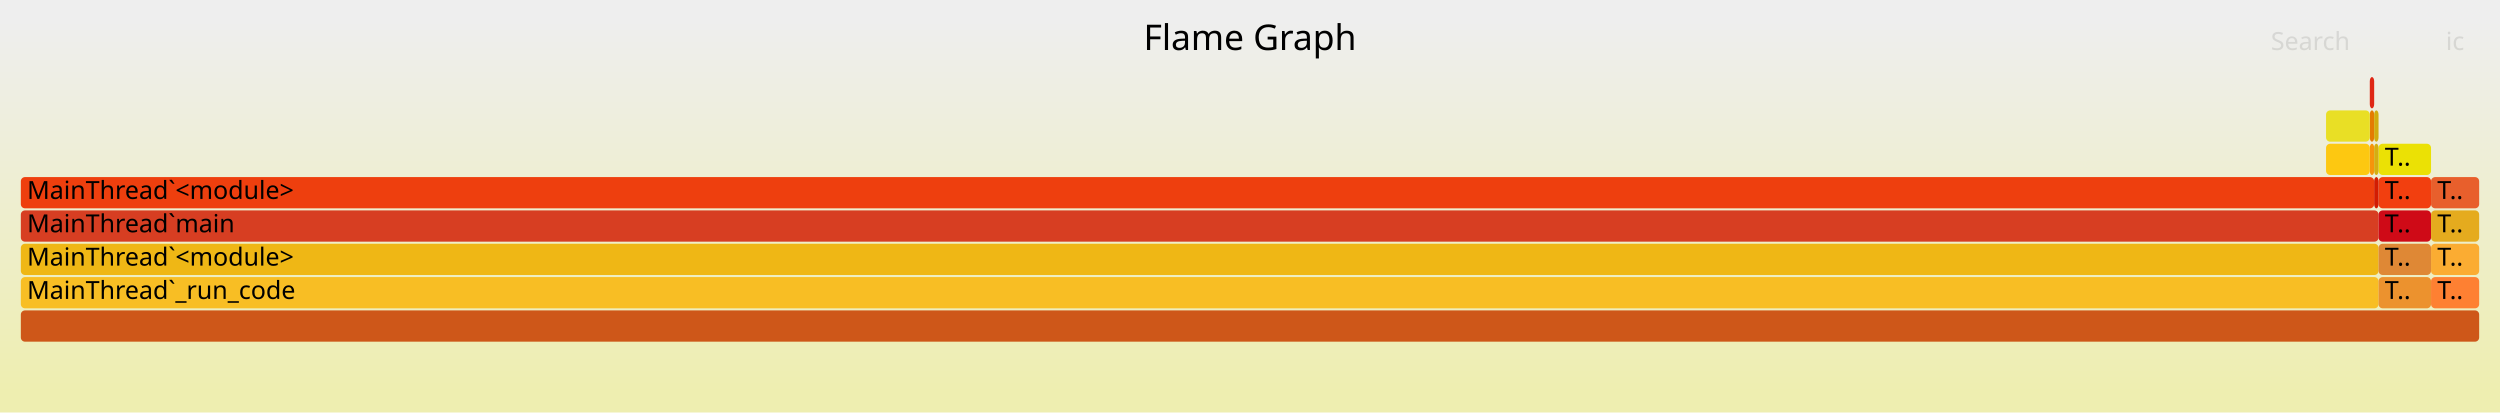
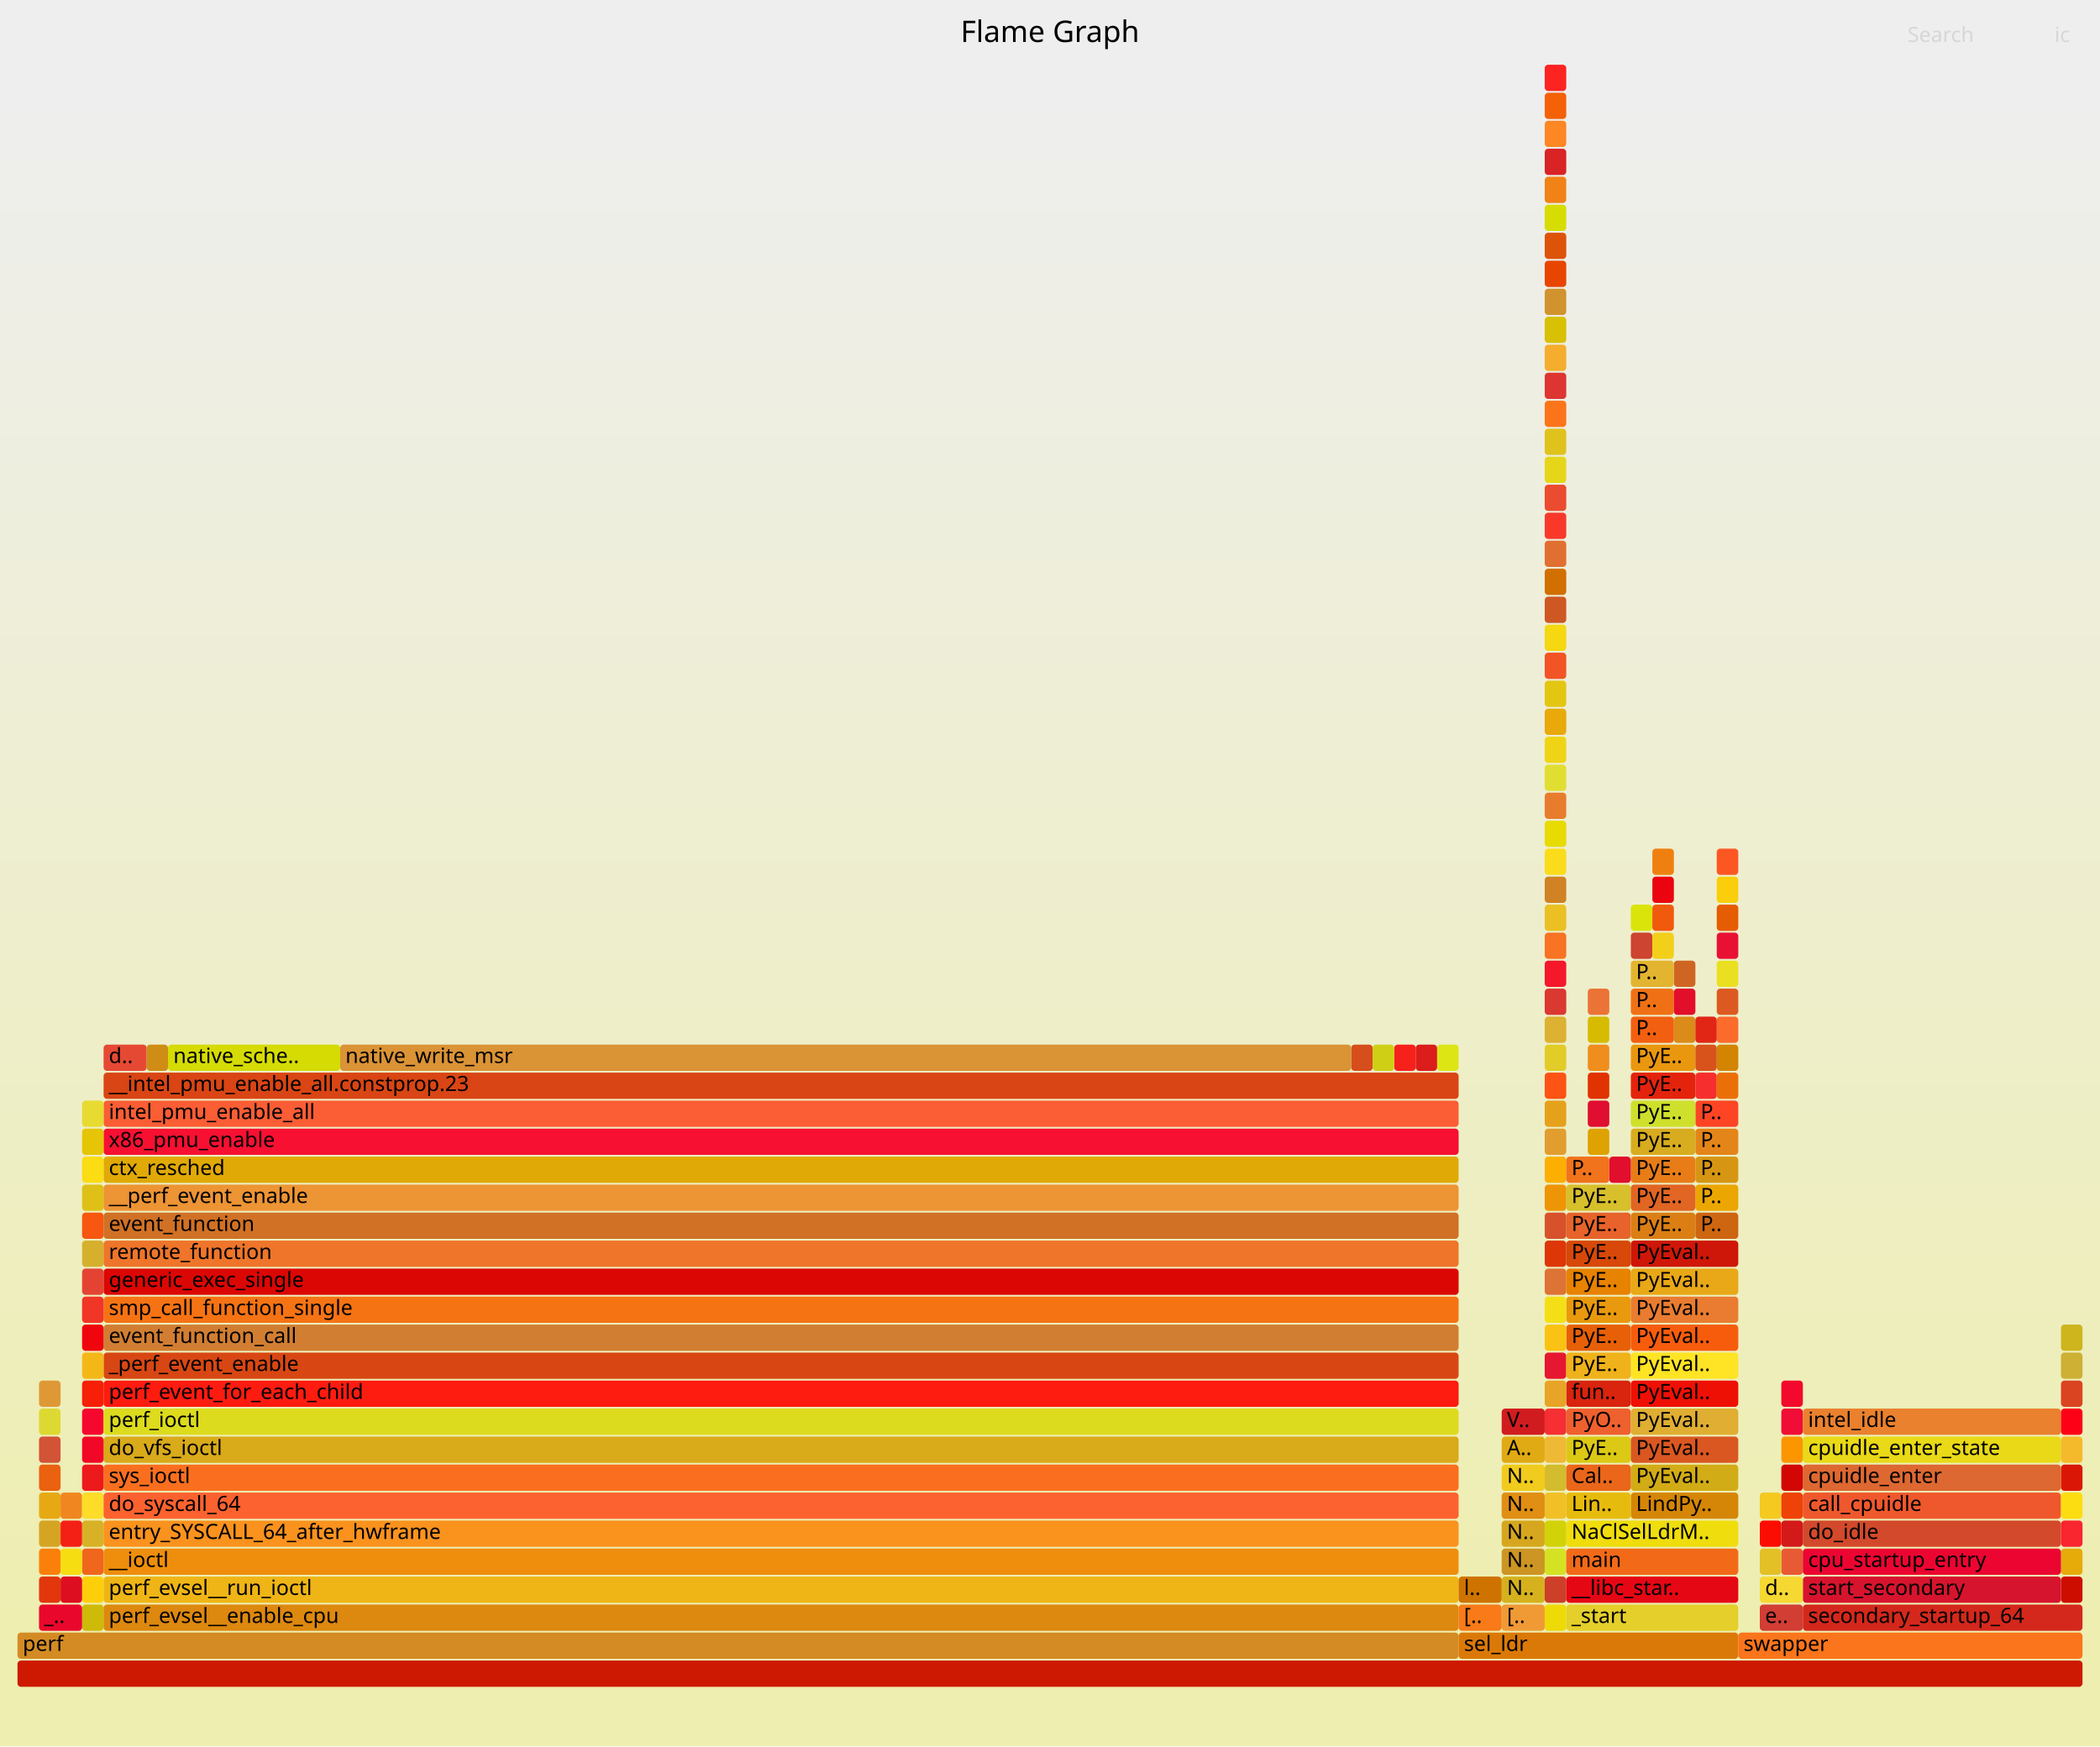
- <svg xmlns="http://www.w3.org/2000/svg" version="1.1" width="1200" height="198" viewBox="0 0 1200 198">
+ <svg xmlns="http://www.w3.org/2000/svg" version="1.1" width="1200" height="998" viewBox="0 0 1200 998">
  <defs>
    <linearGradient id="background" y1="0" y2="1" x1="0" x2="0">
      <stop stop-color="#eeeeee" offset="5%" />
      <stop stop-color="#eeeeb0" offset="95%" />
    </linearGradient>
  </defs>
  <style type="text/css">
	text { font-family:Verdana; font-size:12px; fill:rgb(0,0,0); }
	#search, #ignorecase { opacity:0.1; cursor:pointer; }
	#search:hover, #search.show, #ignorecase:hover, #ignorecase.show { opacity:1; }
	#subtitle { text-anchor:middle; font-color:rgb(160,160,160); }
	#title { text-anchor:middle; font-size:17px}
	#unzoom { cursor:pointer; }
	#frames &gt; *:hover { stroke:black; stroke-width:0.5; cursor:pointer; }
	.hide { display:none; }
	.parent { opacity:0.5; }
</style>
-   <rect x="0.0" y="0" width="1200.0" height="198.0" fill="url(#background)" />
+   <rect x="0.0" y="0" width="1200.0" height="998.0" fill="url(#background)" />
  <text id="title" x="600.00" y="24">Flame Graph</text>
-   <text id="details" x="10.00" y="181"> </text>
+   <text id="details" x="10.00" y="981"> </text>
  <text id="unzoom" x="10.00" y="24" class="hide">Reset Zoom</text>
  <text id="search" x="1090.00" y="24">Search</text>
  <text id="ignorecase" x="1174.00" y="24">ic</text>
-   <text id="matched" x="1090.00" y="181"> </text>
+   <text id="matched" x="1090.00" y="981"> </text>
  <g id="frames">
    <g>
-       <rect x="10.0" y="133" width="1131.7" height="15.0" fill="rgb(248,190,36)" rx="2" ry="2" />
-       <text x="13.00" y="143.5">MainThread`_run_code</text>
-     </g>
-     <g>
-       <rect x="1137.5" y="53" width="2.1" height="15.0" fill="rgb(228,123,2)" rx="2" ry="2" />
-       <text x="1140.51" y="63.5" />
-     </g>
-     <g>
-       <rect x="10.0" y="85" width="1129.6" height="15.0" fill="rgb(238,63,14)" rx="2" ry="2" />
-       <text x="13.00" y="95.5">MainThread`&lt;module&gt;</text>
-     </g>
-     <g>
-       <rect x="1141.7" y="85" width="25.2" height="15.0" fill="rgb(242,63,15)" rx="2" ry="2" />
-       <text x="1144.71" y="95.5">T..</text>
-     </g>
-     <g>
-       <rect x="1166.9" y="133" width="23.1" height="15.0" fill="rgb(254,128,50)" rx="2" ry="2" />
-       <text x="1169.90" y="143.5">T..</text>
-     </g>
-     <g>
-       <rect x="1137.5" y="69" width="2.1" height="15.0" fill="rgb(246,148,11)" rx="2" ry="2" />
-       <text x="1140.51" y="79.5" />
-     </g>
-     <g>
-       <rect x="1166.9" y="117" width="23.1" height="15.0" fill="rgb(251,172,50)" rx="2" ry="2" />
-       <text x="1169.90" y="127.5">T..</text>
-     </g>
-     <g>
-       <rect x="1141.7" y="69" width="25.2" height="15.0" fill="rgb(235,225,5)" rx="2" ry="2" />
-       <text x="1144.71" y="79.5">T..</text>
-     </g>
-     <g>
-       <rect x="1137.5" y="37" width="2.1" height="15.0" fill="rgb(223,39,21)" rx="2" ry="2" />
-       <text x="1140.51" y="47.5" />
-     </g>
-     <g>
-       <rect x="1166.9" y="85" width="23.1" height="15.0" fill="rgb(232,95,44)" rx="2" ry="2" />
-       <text x="1169.90" y="95.5">T..</text>
-     </g>
-     <g>
-       <rect x="10.0" y="101" width="1131.7" height="15.0" fill="rgb(215,62,34)" rx="2" ry="2" />
-       <text x="13.00" y="111.5">MainThread`main</text>
-     </g>
-     <g>
-       <rect x="1116.5" y="69" width="21.0" height="15.0" fill="rgb(253,200,17)" rx="2" ry="2" />
-       <text x="1119.51" y="79.5" />
-     </g>
-     <g>
-       <rect x="10.0" y="149" width="1180.0" height="15.0" fill="rgb(206,87,25)" rx="2" ry="2" />
-       <text x="13.00" y="159.5" />
-     </g>
-     <g>
-       <rect x="1141.7" y="101" width="25.2" height="15.0" fill="rgb(207,10,23)" rx="2" ry="2" />
-       <text x="1144.71" y="111.5">T..</text>
-     </g>
-     <g>
-       <rect x="1139.6" y="53" width="2.1" height="15.0" fill="rgb(209,172,15)" rx="2" ry="2" />
-       <text x="1142.61" y="63.5" />
-     </g>
-     <g>
-       <rect x="1139.6" y="85" width="2.1" height="15.0" fill="rgb(210,28,2)" rx="2" ry="2" />
-       <text x="1142.61" y="95.5" />
-     </g>
-     <g>
-       <rect x="1116.5" y="53" width="21.0" height="15.0" fill="rgb(233,223,37)" rx="2" ry="2" />
-       <text x="1119.51" y="63.5" />
-     </g>
-     <g>
-       <rect x="1139.6" y="69" width="2.1" height="15.0" fill="rgb(212,174,18)" rx="2" ry="2" />
-       <text x="1142.61" y="79.5" />
-     </g>
-     <g>
-       <rect x="1141.7" y="133" width="25.2" height="15.0" fill="rgb(236,146,46)" rx="2" ry="2" />
-       <text x="1144.71" y="143.5">T..</text>
-     </g>
-     <g>
-       <rect x="1166.9" y="101" width="23.1" height="15.0" fill="rgb(229,171,30)" rx="2" ry="2" />
-       <text x="1169.90" y="111.5">T..</text>
-     </g>
-     <g>
-       <rect x="10.0" y="117" width="1131.7" height="15.0" fill="rgb(239,183,21)" rx="2" ry="2" />
-       <text x="13.00" y="127.5">MainThread`&lt;module&gt;</text>
-     </g>
-     <g>
-       <rect x="1141.7" y="117" width="25.2" height="15.0" fill="rgb(223,136,53)" rx="2" ry="2" />
-       <text x="1144.71" y="127.5">T..</text>
+       <rect x="59.2" y="837" width="774.3" height="15.0" fill="rgb(249,111,31)" rx="2" ry="2" />
+       <text x="62.17" y="847.5">sys_ioctl</text>
+     </g>
+     <g>
+       <rect x="858.1" y="837" width="24.6" height="15.0" fill="rgb(241,203,29)" rx="2" ry="2" />
+       <text x="861.12" y="847.5">N..</text>
+     </g>
+     <g>
+       <rect x="22.3" y="805" width="12.3" height="15.0" fill="rgb(221,217,50)" rx="2" ry="2" />
+       <text x="25.29" y="815.5" />
+     </g>
+     <g>
+       <rect x="968.8" y="645" width="24.5" height="15.0" fill="rgb(228,133,25)" rx="2" ry="2" />
+       <text x="971.75" y="655.5">P..</text>
+     </g>
+     <g>
+       <rect x="981.0" y="581" width="12.3" height="15.0" fill="rgb(251,107,43)" rx="2" ry="2" />
+       <text x="984.04" y="591.5" />
+     </g>
+     <g>
+       <rect x="907.3" y="597" width="12.3" height="15.0" fill="rgb(239,142,29)" rx="2" ry="2" />
+       <text x="910.29" y="607.5" />
+     </g>
+     <g>
+       <rect x="46.9" y="677" width="12.3" height="15.0" fill="rgb(222,192,23)" rx="2" ry="2" />
+       <text x="49.88" y="687.5" />
+     </g>
+     <g>
+       <rect x="46.9" y="693" width="12.3" height="15.0" fill="rgb(247,87,16)" rx="2" ry="2" />
+       <text x="49.88" y="703.5" />
+     </g>
+     <g>
+       <rect x="46.9" y="709" width="12.3" height="15.0" fill="rgb(214,176,45)" rx="2" ry="2" />
+       <text x="49.88" y="719.5" />
+     </g>
+     <g>
+       <rect x="931.9" y="645" width="36.9" height="15.0" fill="rgb(216,172,31)" rx="2" ry="2" />
+       <text x="934.88" y="655.5">PyE..</text>
+     </g>
+     <g>
+       <rect x="59.2" y="789" width="774.3" height="15.0" fill="rgb(254,27,16)" rx="2" ry="2" />
+       <text x="62.17" y="799.5">perf_event_for_each_child</text>
+     </g>
+     <g>
+       <rect x="882.7" y="485" width="12.3" height="15.0" fill="rgb(250,220,27)" rx="2" ry="2" />
+       <text x="885.71" y="495.5" />
+     </g>
+     <g>
+       <rect x="22.3" y="853" width="12.3" height="15.0" fill="rgb(231,169,19)" rx="2" ry="2" />
+       <text x="25.29" y="863.5" />
+     </g>
+     <g>
+       <rect x="931.9" y="597" width="36.9" height="15.0" fill="rgb(234,151,16)" rx="2" ry="2" />
+       <text x="934.88" y="607.5">PyE..</text>
+     </g>
+     <g>
+       <rect x="858.1" y="805" width="24.6" height="15.0" fill="rgb(208,28,30)" rx="2" ry="2" />
+       <text x="861.12" y="815.5">V..</text>
+     </g>
+     <g>
+       <rect x="59.2" y="629" width="774.3" height="15.0" fill="rgb(251,93,52)" rx="2" ry="2" />
+       <text x="62.17" y="639.5">intel_pmu_enable_all</text>
+     </g>
+     <g>
+       <rect x="895.0" y="693" width="36.9" height="15.0" fill="rgb(231,99,43)" rx="2" ry="2" />
+       <text x="898.00" y="703.5">PyE..</text>
+     </g>
+     <g>
+       <rect x="882.7" y="389" width="12.3" height="15.0" fill="rgb(227,198,17)" rx="2" ry="2" />
+       <text x="885.71" y="399.5" />
+     </g>
+     <g>
+       <rect x="882.7" y="661" width="12.3" height="15.0" fill="rgb(253,175,1)" rx="2" ry="2" />
+       <text x="885.71" y="671.5" />
+     </g>
+     <g>
+       <rect x="907.3" y="645" width="12.3" height="15.0" fill="rgb(222,162,2)" rx="2" ry="2" />
+       <text x="910.29" y="655.5" />
+     </g>
+     <g>
+       <rect x="858.1" y="901" width="24.6" height="15.0" fill="rgb(213,177,30)" rx="2" ry="2" />
+       <text x="861.12" y="911.5">N..</text>
+     </g>
+     <g>
+       <rect x="895.0" y="741" width="36.9" height="15.0" fill="rgb(233,153,13)" rx="2" ry="2" />
+       <text x="898.00" y="751.5">PyE..</text>
+     </g>
+     <g>
+       <rect x="59.2" y="725" width="774.3" height="15.0" fill="rgb(219,7,4)" rx="2" ry="2" />
+       <text x="62.17" y="735.5">generic_exec_single</text>
+     </g>
+     <g>
+       <rect x="956.5" y="581" width="12.3" height="15.0" fill="rgb(219,139,24)" rx="2" ry="2" />
+       <text x="959.46" y="591.5" />
+     </g>
+     <g>
+       <rect x="59.2" y="821" width="774.3" height="15.0" fill="rgb(217,170,26)" rx="2" ry="2" />
+       <text x="62.17" y="831.5">do_vfs_ioctl</text>
+     </g>
+     <g>
+       <rect x="10.0" y="949" width="1180.0" height="15.0" fill="rgb(206,25,2)" rx="2" ry="2" />
+       <text x="13.00" y="959.5" />
+     </g>
+     <g>
+       <rect x="46.9" y="917" width="12.3" height="15.0" fill="rgb(206,186,9)" rx="2" ry="2" />
+       <text x="49.88" y="927.5" />
+     </g>
+     <g>
+       <rect x="882.7" y="149" width="12.3" height="15.0" fill="rgb(232,69,0)" rx="2" ry="2" />
+       <text x="885.71" y="159.5" />
+     </g>
+     <g>
+       <rect x="882.7" y="421" width="12.3" height="15.0" fill="rgb(239,212,22)" rx="2" ry="2" />
+       <text x="885.71" y="431.5" />
+     </g>
+     <g>
+       <rect x="96.0" y="597" width="98.4" height="15.0" fill="rgb(213,219,3)" rx="2" ry="2" />
+       <text x="99.04" y="607.5">native_sche..</text>
+     </g>
+     <g>
+       <rect x="858.1" y="885" width="24.6" height="15.0" fill="rgb(205,149,35)" rx="2" ry="2" />
+       <text x="861.12" y="895.5">N..</text>
+     </g>
+     <g>
+       <rect x="1030.2" y="853" width="147.5" height="15.0" fill="rgb(239,88,45)" rx="2" ry="2" />
+       <text x="1033.21" y="863.5">call_cpuidle</text>
+     </g>
+     <g>
+       <rect x="1017.9" y="805" width="12.3" height="15.0" fill="rgb(240,13,54)" rx="2" ry="2" />
+       <text x="1020.92" y="815.5" />
+     </g>
+     <g>
+       <rect x="46.9" y="885" width="12.3" height="15.0" fill="rgb(240,102,29)" rx="2" ry="2" />
+       <text x="49.88" y="895.5" />
+     </g>
+     <g>
+       <rect x="882.7" y="885" width="12.3" height="15.0" fill="rgb(213,226,36)" rx="2" ry="2" />
+       <text x="885.71" y="895.5" />
+     </g>
+     <g>
+       <rect x="858.1" y="869" width="24.6" height="15.0" fill="rgb(214,167,30)" rx="2" ry="2" />
+       <text x="861.12" y="879.5">N..</text>
+     </g>
+     <g>
+       <rect x="895.0" y="869" width="98.3" height="15.0" fill="rgb(239,221,14)" rx="2" ry="2" />
+       <text x="898.00" y="879.5">NaClSelLdrM..</text>
+     </g>
+     <g>
+       <rect x="895.0" y="677" width="36.9" height="15.0" fill="rgb(216,191,44)" rx="2" ry="2" />
+       <text x="898.00" y="687.5">PyE..</text>
+     </g>
+     <g>
+       <rect x="882.7" y="693" width="12.3" height="15.0" fill="rgb(215,81,43)" rx="2" ry="2" />
+       <text x="885.71" y="703.5" />
+     </g>
+     <g>
+       <rect x="931.9" y="613" width="36.9" height="15.0" fill="rgb(228,35,13)" rx="2" ry="2" />
+       <text x="934.88" y="623.5">PyE..</text>
+     </g>
+     <g>
+       <rect x="1030.2" y="917" width="159.8" height="15.0" fill="rgb(212,40,28)" rx="2" ry="2" />
+       <text x="1033.21" y="927.5">secondary_startup_64</text>
+     </g>
+     <g>
+       <rect x="833.5" y="933" width="159.8" height="15.0" fill="rgb(219,121,8)" rx="2" ry="2" />
+       <text x="836.54" y="943.5">sel_ldr</text>
+     </g>
+     <g>
+       <rect x="882.7" y="901" width="12.3" height="15.0" fill="rgb(205,63,41)" rx="2" ry="2" />
+       <text x="885.71" y="911.5" />
+     </g>
+     <g>
+       <rect x="968.8" y="613" width="12.2" height="15.0" fill="rgb(246,46,46)" rx="2" ry="2" />
+       <text x="971.75" y="623.5" />
+     </g>
+     <g>
+       <rect x="981.0" y="485" width="12.3" height="15.0" fill="rgb(252,87,35)" rx="2" ry="2" />
+       <text x="984.04" y="495.5" />
+     </g>
+     <g>
+       <rect x="931.9" y="533" width="12.3" height="15.0" fill="rgb(205,68,48)" rx="2" ry="2" />
+       <text x="934.88" y="543.5" />
+     </g>
+     <g>
+       <rect x="1030.2" y="869" width="147.5" height="15.0" fill="rgb(211,73,43)" rx="2" ry="2" />
+       <text x="1033.21" y="879.5">do_idle</text>
+     </g>
+     <g>
+       <rect x="46.9" y="869" width="12.3" height="15.0" fill="rgb(216,178,38)" rx="2" ry="2" />
+       <text x="49.88" y="879.5" />
+     </g>
+     <g>
+       <rect x="22.3" y="917" width="24.6" height="15.0" fill="rgb(233,7,44)" rx="2" ry="2" />
+       <text x="25.29" y="927.5">_..</text>
+     </g>
+     <g>
+       <rect x="34.6" y="853" width="12.3" height="15.0" fill="rgb(240,134,32)" rx="2" ry="2" />
+       <text x="37.58" y="863.5" />
+     </g>
+     <g>
+       <rect x="1030.2" y="821" width="147.5" height="15.0" fill="rgb(233,217,23)" rx="2" ry="2" />
+       <text x="1033.21" y="831.5">cpuidle_enter_state</text>
+     </g>
+     <g>
+       <rect x="882.7" y="581" width="12.3" height="15.0" fill="rgb(221,177,49)" rx="2" ry="2" />
+       <text x="885.71" y="591.5" />
+     </g>
+     <g>
+       <rect x="882.7" y="165" width="12.3" height="15.0" fill="rgb(208,147,46)" rx="2" ry="2" />
+       <text x="885.71" y="175.5" />
+     </g>
+     <g>
+       <rect x="882.7" y="357" width="12.3" height="15.0" fill="rgb(245,215,18)" rx="2" ry="2" />
+       <text x="885.71" y="367.5" />
+     </g>
+     <g>
+       <rect x="1017.9" y="885" width="12.3" height="15.0" fill="rgb(232,90,51)" rx="2" ry="2" />
+       <text x="1020.92" y="895.5" />
+     </g>
+     <g>
+       <rect x="931.9" y="853" width="61.4" height="15.0" fill="rgb(213,134,7)" rx="2" ry="2" />
+       <text x="934.88" y="863.5">LindPy..</text>
+     </g>
+     <g>
+       <rect x="931.9" y="565" width="24.6" height="15.0" fill="rgb(240,113,21)" rx="2" ry="2" />
+       <text x="934.88" y="575.5">P..</text>
+     </g>
+     <g>
+       <rect x="59.2" y="773" width="774.3" height="15.0" fill="rgb(216,71,19)" rx="2" ry="2" />
+       <text x="62.17" y="783.5">_perf_event_enable</text>
+     </g>
+     <g>
+       <rect x="882.7" y="565" width="12.3" height="15.0" fill="rgb(218,56,49)" rx="2" ry="2" />
+       <text x="885.71" y="575.5" />
+     </g>
+     <g>
+       <rect x="895.0" y="789" width="36.9" height="15.0" fill="rgb(217,36,14)" rx="2" ry="2" />
+       <text x="898.00" y="799.5">fun..</text>
+     </g>
+     <g>
+       <rect x="1017.9" y="869" width="12.3" height="15.0" fill="rgb(211,25,26)" rx="2" ry="2" />
+       <text x="1020.92" y="879.5" />
+     </g>
+     <g>
+       <rect x="1005.6" y="853" width="12.3" height="15.0" fill="rgb(245,201,32)" rx="2" ry="2" />
+       <text x="1008.62" y="863.5" />
+     </g>
+     <g>
+       <rect x="1177.7" y="837" width="12.3" height="15.0" fill="rgb(218,23,6)" rx="2" ry="2" />
+       <text x="1180.71" y="847.5" />
+     </g>
+     <g>
+       <rect x="59.2" y="645" width="774.3" height="15.0" fill="rgb(247,16,50)" rx="2" ry="2" />
+       <text x="62.17" y="655.5">x86_pmu_enable</text>
+     </g>
+     <g>
+       <rect x="22.3" y="789" width="12.3" height="15.0" fill="rgb(222,153,54)" rx="2" ry="2" />
+       <text x="25.29" y="799.5" />
+     </g>
+     <g>
+       <rect x="882.7" y="501" width="12.3" height="15.0" fill="rgb(209,130,36)" rx="2" ry="2" />
+       <text x="885.71" y="511.5" />
+     </g>
+     <g>
+       <rect x="59.2" y="741" width="774.3" height="15.0" fill="rgb(246,115,20)" rx="2" ry="2" />
+       <text x="62.17" y="751.5">smp_call_function_single</text>
+     </g>
+     <g>
+       <rect x="931.9" y="661" width="36.9" height="15.0" fill="rgb(232,125,24)" rx="2" ry="2" />
+       <text x="934.88" y="671.5">PyE..</text>
+     </g>
+     <g>
+       <rect x="931.9" y="757" width="61.4" height="15.0" fill="rgb(247,92,13)" rx="2" ry="2" />
+       <text x="934.88" y="767.5">PyEval..</text>
+     </g>
+     <g>
+       <rect x="46.9" y="805" width="12.3" height="15.0" fill="rgb(246,7,46)" rx="2" ry="2" />
+       <text x="49.88" y="815.5" />
+     </g>
+     <g>
+       <rect x="772.1" y="597" width="12.3" height="15.0" fill="rgb(214,78,28)" rx="2" ry="2" />
+       <text x="775.08" y="607.5" />
+     </g>
+     <g>
+       <rect x="968.8" y="661" width="24.5" height="15.0" fill="rgb(214,150,20)" rx="2" ry="2" />
+       <text x="971.75" y="671.5">P..</text>
+     </g>
+     <g>
+       <rect x="882.7" y="85" width="12.3" height="15.0" fill="rgb(217,35,37)" rx="2" ry="2" />
+       <text x="885.71" y="95.5" />
+     </g>
+     <g>
+       <rect x="882.7" y="325" width="12.3" height="15.0" fill="rgb(209,111,0)" rx="2" ry="2" />
+       <text x="885.71" y="335.5" />
+     </g>
+     <g>
+       <rect x="46.9" y="853" width="12.3" height="15.0" fill="rgb(254,220,40)" rx="2" ry="2" />
+       <text x="49.88" y="863.5" />
+     </g>
+     <g>
+       <rect x="882.7" y="741" width="12.3" height="15.0" fill="rgb(244,223,23)" rx="2" ry="2" />
+       <text x="885.71" y="751.5" />
+     </g>
+     <g>
+       <rect x="919.6" y="661" width="12.3" height="15.0" fill="rgb(226,14,46)" rx="2" ry="2" />
+       <text x="922.58" y="671.5" />
+     </g>
+     <g>
+       <rect x="956.5" y="565" width="12.3" height="15.0" fill="rgb(226,15,42)" rx="2" ry="2" />
+       <text x="959.46" y="575.5" />
+     </g>
+     <g>
+       <rect x="895.0" y="661" width="24.6" height="15.0" fill="rgb(241,115,28)" rx="2" ry="2" />
+       <text x="898.00" y="671.5">P..</text>
+     </g>
+     <g>
+       <rect x="882.7" y="245" width="12.3" height="15.0" fill="rgb(224,194,29)" rx="2" ry="2" />
+       <text x="885.71" y="255.5" />
+     </g>
+     <g>
+       <rect x="931.9" y="517" width="12.3" height="15.0" fill="rgb(218,228,10)" rx="2" ry="2" />
+       <text x="934.88" y="527.5" />
+     </g>
+     <g>
+       <rect x="59.2" y="661" width="774.3" height="15.0" fill="rgb(224,169,6)" rx="2" ry="2" />
+       <text x="62.17" y="671.5">ctx_resched</text>
+     </g>
+     <g>
+       <rect x="59.2" y="597" width="24.6" height="15.0" fill="rgb(229,73,52)" rx="2" ry="2" />
+       <text x="62.17" y="607.5">d..</text>
+     </g>
+     <g>
+       <rect x="882.7" y="517" width="12.3" height="15.0" fill="rgb(235,192,34)" rx="2" ry="2" />
+       <text x="885.71" y="527.5" />
+     </g>
+     <g>
+       <rect x="882.7" y="37" width="12.3" height="15.0" fill="rgb(251,36,33)" rx="2" ry="2" />
+       <text x="885.71" y="47.5" />
+     </g>
+     <g>
+       <rect x="59.2" y="613" width="774.3" height="15.0" fill="rgb(217,69,20)" rx="2" ry="2" />
+       <text x="62.17" y="623.5">__intel_pmu_enable_all.constprop.23</text>
+     </g>
+     <g>
+       <rect x="944.2" y="485" width="12.3" height="15.0" fill="rgb(239,128,15)" rx="2" ry="2" />
+       <text x="947.17" y="495.5" />
+     </g>
+     <g>
+       <rect x="1177.7" y="789" width="12.3" height="15.0" fill="rgb(218,68,33)" rx="2" ry="2" />
+       <text x="1180.71" y="799.5" />
+     </g>
+     <g>
+       <rect x="22.3" y="821" width="12.3" height="15.0" fill="rgb(211,83,54)" rx="2" ry="2" />
+       <text x="25.29" y="831.5" />
+     </g>
+     <g>
+       <rect x="882.7" y="837" width="12.3" height="15.0" fill="rgb(211,188,45)" rx="2" ry="2" />
+       <text x="885.71" y="847.5" />
+     </g>
+     <g>
+       <rect x="882.7" y="53" width="12.3" height="15.0" fill="rgb(244,97,6)" rx="2" ry="2" />
+       <text x="885.71" y="63.5" />
+     </g>
+     <g>
+       <rect x="931.9" y="725" width="61.4" height="15.0" fill="rgb(232,168,23)" rx="2" ry="2" />
+       <text x="934.88" y="735.5">PyEval..</text>
+     </g>
+     <g>
+       <rect x="907.3" y="581" width="12.3" height="15.0" fill="rgb(214,187,0)" rx="2" ry="2" />
+       <text x="910.29" y="591.5" />
+     </g>
+     <g>
+       <rect x="882.7" y="261" width="12.3" height="15.0" fill="rgb(229,214,26)" rx="2" ry="2" />
+       <text x="885.71" y="271.5" />
+     </g>
+     <g>
+       <rect x="1030.2" y="805" width="147.5" height="15.0" fill="rgb(234,129,46)" rx="2" ry="2" />
+       <text x="1033.21" y="815.5">intel_idle</text>
+     </g>
+     <g>
+       <rect x="858.1" y="917" width="24.6" height="15.0" fill="rgb(240,154,54)" rx="2" ry="2" />
+       <text x="861.12" y="927.5">[..</text>
+     </g>
+     <g>
+       <rect x="944.2" y="501" width="12.3" height="15.0" fill="rgb(235,4,15)" rx="2" ry="2" />
+       <text x="947.17" y="511.5" />
+     </g>
+     <g>
+       <rect x="895.0" y="885" width="98.3" height="15.0" fill="rgb(242,106,24)" rx="2" ry="2" />
+       <text x="898.00" y="895.5">main</text>
+     </g>
+     <g>
+       <rect x="1177.7" y="901" width="12.3" height="15.0" fill="rgb(206,13,1)" rx="2" ry="2" />
+       <text x="1180.71" y="911.5" />
+     </g>
+     <g>
+       <rect x="895.0" y="805" width="36.9" height="15.0" fill="rgb(239,96,47)" rx="2" ry="2" />
+       <text x="898.00" y="815.5">PyO..</text>
+     </g>
+     <g>
+       <rect x="895.0" y="821" width="36.9" height="15.0" fill="rgb(220,201,21)" rx="2" ry="2" />
+       <text x="898.00" y="831.5">PyE..</text>
+     </g>
+     <g>
+       <rect x="1030.2" y="901" width="147.5" height="15.0" fill="rgb(215,20,46)" rx="2" ry="2" />
+       <text x="1033.21" y="911.5">start_secondary</text>
+     </g>
+     <g>
+       <rect x="981.0" y="549" width="12.3" height="15.0" fill="rgb(234,224,33)" rx="2" ry="2" />
+       <text x="984.04" y="559.5" />
+     </g>
+     <g>
+       <rect x="882.7" y="773" width="12.3" height="15.0" fill="rgb(230,23,48)" rx="2" ry="2" />
+       <text x="885.71" y="783.5" />
+     </g>
+     <g>
+       <rect x="1017.9" y="789" width="12.3" height="15.0" fill="rgb(243,9,43)" rx="2" ry="2" />
+       <text x="1020.92" y="799.5" />
+     </g>
+     <g>
+       <rect x="858.1" y="853" width="24.6" height="15.0" fill="rgb(224,142,20)" rx="2" ry="2" />
+       <text x="861.12" y="863.5">N..</text>
+     </g>
+     <g>
+       <rect x="882.7" y="613" width="12.3" height="15.0" fill="rgb(253,83,20)" rx="2" ry="2" />
+       <text x="885.71" y="623.5" />
+     </g>
+     <g>
+       <rect x="1005.6" y="869" width="12.3" height="15.0" fill="rgb(252,13,3)" rx="2" ry="2" />
+       <text x="1008.62" y="879.5" />
+     </g>
+     <g>
+       <rect x="59.2" y="901" width="774.3" height="15.0" fill="rgb(239,181,22)" rx="2" ry="2" />
+       <text x="62.17" y="911.5">perf_evsel__run_ioctl</text>
+     </g>
+     <g>
+       <rect x="882.7" y="725" width="12.3" height="15.0" fill="rgb(221,115,52)" rx="2" ry="2" />
+       <text x="885.71" y="735.5" />
+     </g>
+     <g>
+       <rect x="931.9" y="773" width="61.4" height="15.0" fill="rgb(254,228,36)" rx="2" ry="2" />
+       <text x="934.88" y="783.5">PyEval..</text>
+     </g>
+     <g>
+       <rect x="895.0" y="709" width="36.9" height="15.0" fill="rgb(215,72,9)" rx="2" ry="2" />
+       <text x="898.00" y="719.5">PyE..</text>
+     </g>
+     <g>
+       <rect x="882.7" y="853" width="12.3" height="15.0" fill="rgb(241,192,39)" rx="2" ry="2" />
+       <text x="885.71" y="863.5" />
+     </g>
+     <g>
+       <rect x="882.7" y="917" width="12.3" height="15.0" fill="rgb(237,218,6)" rx="2" ry="2" />
+       <text x="885.71" y="927.5" />
+     </g>
+     <g>
+       <rect x="858.1" y="821" width="24.6" height="15.0" fill="rgb(224,170,20)" rx="2" ry="2" />
+       <text x="861.12" y="831.5">A..</text>
+     </g>
+     <g>
+       <rect x="796.7" y="597" width="12.3" height="15.0" fill="rgb(247,33,27)" rx="2" ry="2" />
+       <text x="799.67" y="607.5" />
+     </g>
+     <g>
+       <rect x="882.7" y="277" width="12.3" height="15.0" fill="rgb(235,75,46)" rx="2" ry="2" />
+       <text x="885.71" y="287.5" />
+     </g>
+     <g>
+       <rect x="46.9" y="901" width="12.3" height="15.0" fill="rgb(253,207,11)" rx="2" ry="2" />
+       <text x="49.88" y="911.5" />
+     </g>
+     <g>
+       <rect x="1177.7" y="821" width="12.3" height="15.0" fill="rgb(245,186,43)" rx="2" ry="2" />
+       <text x="1180.71" y="831.5" />
+     </g>
+     <g>
+       <rect x="882.7" y="181" width="12.3" height="15.0" fill="rgb(216,192,4)" rx="2" ry="2" />
+       <text x="885.71" y="191.5" />
+     </g>
+     <g>
+       <rect x="833.5" y="917" width="24.6" height="15.0" fill="rgb(248,122,24)" rx="2" ry="2" />
+       <text x="836.54" y="927.5">[..</text>
+     </g>
+     <g>
+       <rect x="882.7" y="549" width="12.3" height="15.0" fill="rgb(245,24,43)" rx="2" ry="2" />
+       <text x="885.71" y="559.5" />
+     </g>
+     <g>
+       <rect x="59.2" y="885" width="774.3" height="15.0" fill="rgb(238,142,12)" rx="2" ry="2" />
+       <text x="62.17" y="895.5">__ioctl</text>
+     </g>
+     <g>
+       <rect x="10.0" y="933" width="823.5" height="15.0" fill="rgb(212,139,36)" rx="2" ry="2" />
+       <text x="13.00" y="943.5">perf</text>
+     </g>
+     <g>
+       <rect x="882.7" y="805" width="12.3" height="15.0" fill="rgb(245,47,52)" rx="2" ry="2" />
+       <text x="885.71" y="815.5" />
+     </g>
+     <g>
+       <rect x="1177.7" y="885" width="12.3" height="15.0" fill="rgb(230,171,9)" rx="2" ry="2" />
+       <text x="1180.71" y="895.5" />
+     </g>
+     <g>
+       <rect x="22.3" y="869" width="12.3" height="15.0" fill="rgb(213,164,35)" rx="2" ry="2" />
+       <text x="25.29" y="879.5" />
+     </g>
+     <g>
+       <rect x="882.7" y="197" width="12.3" height="15.0" fill="rgb(244,173,44)" rx="2" ry="2" />
+       <text x="885.71" y="207.5" />
+     </g>
+     <g>
+       <rect x="882.7" y="533" width="12.3" height="15.0" fill="rgb(248,115,36)" rx="2" ry="2" />
+       <text x="885.71" y="543.5" />
+     </g>
+     <g>
+       <rect x="821.2" y="597" width="12.3" height="15.0" fill="rgb(222,229,21)" rx="2" ry="2" />
+       <text x="824.25" y="607.5" />
+     </g>
+     <g>
+       <rect x="931.9" y="837" width="61.4" height="15.0" fill="rgb(210,172,22)" rx="2" ry="2" />
+       <text x="934.88" y="847.5">PyEval..</text>
+     </g>
+     <g>
+       <rect x="956.5" y="549" width="12.3" height="15.0" fill="rgb(207,101,35)" rx="2" ry="2" />
+       <text x="959.46" y="559.5" />
+     </g>
+     <g>
+       <rect x="882.7" y="453" width="12.3" height="15.0" fill="rgb(232,124,45)" rx="2" ry="2" />
+       <text x="885.71" y="463.5" />
+     </g>
+     <g>
+       <rect x="931.9" y="821" width="61.4" height="15.0" fill="rgb(218,87,33)" rx="2" ry="2" />
+       <text x="934.88" y="831.5">PyEval..</text>
+     </g>
+     <g>
+       <rect x="968.8" y="693" width="24.5" height="15.0" fill="rgb(206,101,17)" rx="2" ry="2" />
+       <text x="971.75" y="703.5">P..</text>
+     </g>
+     <g>
+       <rect x="59.2" y="677" width="774.3" height="15.0" fill="rgb(237,148,52)" rx="2" ry="2" />
+       <text x="62.17" y="687.5">__perf_event_enable</text>
+     </g>
+     <g>
+       <rect x="59.2" y="693" width="774.3" height="15.0" fill="rgb(208,113,37)" rx="2" ry="2" />
+       <text x="62.17" y="703.5">event_function</text>
+     </g>
+     <g>
+       <rect x="882.7" y="101" width="12.3" height="15.0" fill="rgb(240,130,22)" rx="2" ry="2" />
+       <text x="885.71" y="111.5" />
+     </g>
+     <g>
+       <rect x="968.8" y="581" width="12.2" height="15.0" fill="rgb(225,38,22)" rx="2" ry="2" />
+       <text x="971.75" y="591.5" />
+     </g>
+     <g>
+       <rect x="34.6" y="869" width="12.3" height="15.0" fill="rgb(245,32,21)" rx="2" ry="2" />
+       <text x="37.58" y="879.5" />
+     </g>
+     <g>
+       <rect x="1030.2" y="885" width="147.5" height="15.0" fill="rgb(236,5,49)" rx="2" ry="2" />
+       <text x="1033.21" y="895.5">cpu_startup_entry</text>
+     </g>
+     <g>
+       <rect x="882.7" y="341" width="12.3" height="15.0" fill="rgb(206,87,35)" rx="2" ry="2" />
+       <text x="885.71" y="351.5" />
+     </g>
+     <g>
+       <rect x="931.9" y="789" width="61.4" height="15.0" fill="rgb(239,16,5)" rx="2" ry="2" />
+       <text x="934.88" y="799.5">PyEval..</text>
+     </g>
+     <g>
+       <rect x="46.9" y="773" width="12.3" height="15.0" fill="rgb(243,184,24)" rx="2" ry="2" />
+       <text x="49.88" y="783.5" />
+     </g>
+     <g>
+       <rect x="895.0" y="917" width="98.3" height="15.0" fill="rgb(228,207,43)" rx="2" ry="2" />
+       <text x="898.00" y="927.5">_start</text>
+     </g>
+     <g>
+       <rect x="46.9" y="645" width="12.3" height="15.0" fill="rgb(230,196,6)" rx="2" ry="2" />
+       <text x="49.88" y="655.5" />
+     </g>
+     <g>
+       <rect x="1177.7" y="869" width="12.3" height="15.0" fill="rgb(249,37,47)" rx="2" ry="2" />
+       <text x="1180.71" y="879.5" />
+     </g>
+     <g>
+       <rect x="981.0" y="597" width="12.3" height="15.0" fill="rgb(211,132,0)" rx="2" ry="2" />
+       <text x="984.04" y="607.5" />
+     </g>
+     <g>
+       <rect x="1005.6" y="901" width="24.6" height="15.0" fill="rgb(246,216,50)" rx="2" ry="2" />
+       <text x="1008.62" y="911.5">d..</text>
+     </g>
+     <g>
+       <rect x="22.3" y="885" width="12.3" height="15.0" fill="rgb(251,128,11)" rx="2" ry="2" />
+       <text x="25.29" y="895.5" />
+     </g>
+     <g>
+       <rect x="22.3" y="837" width="12.3" height="15.0" fill="rgb(234,97,15)" rx="2" ry="2" />
+       <text x="25.29" y="847.5" />
+     </g>
+     <g>
+       <rect x="882.7" y="869" width="12.3" height="15.0" fill="rgb(210,210,9)" rx="2" ry="2" />
+       <text x="885.71" y="879.5" />
+     </g>
+     <g>
+       <rect x="895.0" y="853" width="36.9" height="15.0" fill="rgb(231,187,14)" rx="2" ry="2" />
+       <text x="898.00" y="863.5">Lin..</text>
+     </g>
+     <g>
+       <rect x="59.2" y="757" width="774.3" height="15.0" fill="rgb(210,126,50)" rx="2" ry="2" />
+       <text x="62.17" y="767.5">event_function_call</text>
+     </g>
+     <g>
+       <rect x="895.0" y="901" width="98.3" height="15.0" fill="rgb(230,7,21)" rx="2" ry="2" />
+       <text x="898.00" y="911.5">__libc_star..</text>
+     </g>
+     <g>
+       <rect x="1017.9" y="821" width="12.3" height="15.0" fill="rgb(251,150,1)" rx="2" ry="2" />
+       <text x="1020.92" y="831.5" />
+     </g>
+     <g>
+       <rect x="83.8" y="597" width="12.2" height="15.0" fill="rgb(207,141,22)" rx="2" ry="2" />
+       <text x="86.75" y="607.5" />
+     </g>
+     <g>
+       <rect x="882.7" y="469" width="12.3" height="15.0" fill="rgb(231,219,1)" rx="2" ry="2" />
+       <text x="885.71" y="479.5" />
+     </g>
+     <g>
+       <rect x="1030.2" y="837" width="147.5" height="15.0" fill="rgb(222,104,49)" rx="2" ry="2" />
+       <text x="1033.21" y="847.5">cpuidle_enter</text>
+     </g>
+     <g>
+       <rect x="882.7" y="309" width="12.3" height="15.0" fill="rgb(225,111,49)" rx="2" ry="2" />
+       <text x="885.71" y="319.5" />
+     </g>
+     <g>
+       <rect x="1177.7" y="805" width="12.3" height="15.0" fill="rgb(253,2,23)" rx="2" ry="2" />
+       <text x="1180.71" y="815.5" />
+     </g>
+     <g>
+       <rect x="882.7" y="645" width="12.3" height="15.0" fill="rgb(226,157,47)" rx="2" ry="2" />
+       <text x="885.71" y="655.5" />
+     </g>
+     <g>
+       <rect x="59.2" y="853" width="774.3" height="15.0" fill="rgb(252,98,47)" rx="2" ry="2" />
+       <text x="62.17" y="863.5">do_syscall_64</text>
+     </g>
+     <g>
+       <rect x="1017.9" y="853" width="12.3" height="15.0" fill="rgb(238,66,8)" rx="2" ry="2" />
+       <text x="1020.92" y="863.5" />
+     </g>
+     <g>
+       <rect x="981.0" y="613" width="12.3" height="15.0" fill="rgb(235,111,8)" rx="2" ry="2" />
+       <text x="984.04" y="623.5" />
+     </g>
+     <g>
+       <rect x="1177.7" y="853" width="12.3" height="15.0" fill="rgb(252,221,17)" rx="2" ry="2" />
+       <text x="1180.71" y="863.5" />
+     </g>
+     <g>
+       <rect x="46.9" y="629" width="12.3" height="15.0" fill="rgb(231,219,50)" rx="2" ry="2" />
+       <text x="49.88" y="639.5" />
+     </g>
+     <g>
+       <rect x="34.6" y="885" width="12.3" height="15.0" fill="rgb(246,221,18)" rx="2" ry="2" />
+       <text x="37.58" y="895.5" />
+     </g>
+     <g>
+       <rect x="59.2" y="869" width="774.3" height="15.0" fill="rgb(250,146,30)" rx="2" ry="2" />
+       <text x="62.17" y="879.5">entry_SYSCALL_64_after_hwframe</text>
+     </g>
+     <g>
+       <rect x="931.9" y="549" width="24.6" height="15.0" fill="rgb(227,180,48)" rx="2" ry="2" />
+       <text x="934.88" y="559.5">P..</text>
+     </g>
+     <g>
+       <rect x="968.8" y="677" width="24.5" height="15.0" fill="rgb(235,166,2)" rx="2" ry="2" />
+       <text x="971.75" y="687.5">P..</text>
+     </g>
+     <g>
+       <rect x="1005.6" y="917" width="24.6" height="15.0" fill="rgb(210,61,52)" rx="2" ry="2" />
+       <text x="1008.62" y="927.5">e..</text>
+     </g>
+     <g>
+       <rect x="46.9" y="661" width="12.3" height="15.0" fill="rgb(252,220,19)" rx="2" ry="2" />
+       <text x="49.88" y="671.5" />
+     </g>
+     <g>
+       <rect x="784.4" y="597" width="12.3" height="15.0" fill="rgb(207,208,22)" rx="2" ry="2" />
+       <text x="787.38" y="607.5" />
+     </g>
+     <g>
+       <rect x="882.7" y="709" width="12.3" height="15.0" fill="rgb(221,55,8)" rx="2" ry="2" />
+       <text x="885.71" y="719.5" />
+     </g>
+     <g>
+       <rect x="931.9" y="677" width="36.9" height="15.0" fill="rgb(225,101,35)" rx="2" ry="2" />
+       <text x="934.88" y="687.5">PyE..</text>
+     </g>
+     <g>
+       <rect x="882.7" y="213" width="12.3" height="15.0" fill="rgb(221,54,50)" rx="2" ry="2" />
+       <text x="885.71" y="223.5" />
+     </g>
+     <g>
+       <rect x="882.7" y="133" width="12.3" height="15.0" fill="rgb(221,83,10)" rx="2" ry="2" />
+       <text x="885.71" y="143.5" />
+     </g>
+     <g>
+       <rect x="993.3" y="933" width="196.7" height="15.0" fill="rgb(250,117,28)" rx="2" ry="2" />
+       <text x="996.33" y="943.5">swapper</text>
+     </g>
+     <g>
+       <rect x="1177.7" y="773" width="12.3" height="15.0" fill="rgb(205,176,52)" rx="2" ry="2" />
+       <text x="1180.71" y="783.5" />
+     </g>
+     <g>
+       <rect x="907.3" y="613" width="12.3" height="15.0" fill="rgb(225,50,2)" rx="2" ry="2" />
+       <text x="910.29" y="623.5" />
+     </g>
+     <g>
+       <rect x="968.8" y="629" width="24.5" height="15.0" fill="rgb(253,69,37)" rx="2" ry="2" />
+       <text x="971.75" y="639.5">P..</text>
+     </g>
+     <g>
+       <rect x="46.9" y="725" width="12.3" height="15.0" fill="rgb(228,67,52)" rx="2" ry="2" />
+       <text x="49.88" y="735.5" />
+     </g>
+     <g>
+       <rect x="34.6" y="901" width="12.3" height="15.0" fill="rgb(221,14,32)" rx="2" ry="2" />
+       <text x="37.58" y="911.5" />
+     </g>
+     <g>
+       <rect x="895.0" y="773" width="36.9" height="15.0" fill="rgb(240,178,27)" rx="2" ry="2" />
+       <text x="898.00" y="783.5">PyE..</text>
+     </g>
+     <g>
+       <rect x="59.2" y="917" width="774.3" height="15.0" fill="rgb(221,136,15)" rx="2" ry="2" />
+       <text x="62.17" y="927.5">perf_evsel__enable_cpu</text>
+     </g>
+     <g>
+       <rect x="1017.9" y="837" width="12.3" height="15.0" fill="rgb(210,7,5)" rx="2" ry="2" />
+       <text x="1020.92" y="847.5" />
+     </g>
+     <g>
+       <rect x="931.9" y="629" width="36.9" height="15.0" fill="rgb(207,224,44)" rx="2" ry="2" />
+       <text x="934.88" y="639.5">PyE..</text>
+     </g>
+     <g>
+       <rect x="59.2" y="709" width="774.3" height="15.0" fill="rgb(238,117,42)" rx="2" ry="2" />
+       <text x="62.17" y="719.5">remote_function</text>
+     </g>
+     <g>
+       <rect x="895.0" y="757" width="36.9" height="15.0" fill="rgb(231,96,7)" rx="2" ry="2" />
+       <text x="898.00" y="767.5">PyE..</text>
+     </g>
+     <g>
+       <rect x="46.9" y="789" width="12.3" height="15.0" fill="rgb(247,31,8)" rx="2" ry="2" />
+       <text x="49.88" y="799.5" />
+     </g>
+     <g>
+       <rect x="59.2" y="805" width="774.3" height="15.0" fill="rgb(220,219,30)" rx="2" ry="2" />
+       <text x="62.17" y="815.5">perf_ioctl</text>
+     </g>
+     <g>
+       <rect x="1177.7" y="757" width="12.3" height="15.0" fill="rgb(206,181,30)" rx="2" ry="2" />
+       <text x="1180.71" y="767.5" />
+     </g>
+     <g>
+       <rect x="882.7" y="69" width="12.3" height="15.0" fill="rgb(253,135,35)" rx="2" ry="2" />
+       <text x="885.71" y="79.5" />
+     </g>
+     <g>
+       <rect x="981.0" y="533" width="12.3" height="15.0" fill="rgb(232,17,52)" rx="2" ry="2" />
+       <text x="984.04" y="543.5" />
+     </g>
+     <g>
+       <rect x="882.7" y="437" width="12.3" height="15.0" fill="rgb(225,222,50)" rx="2" ry="2" />
+       <text x="885.71" y="447.5" />
+     </g>
+     <g>
+       <rect x="46.9" y="821" width="12.3" height="15.0" fill="rgb(242,7,39)" rx="2" ry="2" />
+       <text x="49.88" y="831.5" />
+     </g>
+     <g>
+       <rect x="882.7" y="757" width="12.3" height="15.0" fill="rgb(250,194,18)" rx="2" ry="2" />
+       <text x="885.71" y="767.5" />
+     </g>
+     <g>
+       <rect x="944.2" y="533" width="12.3" height="15.0" fill="rgb(242,208,26)" rx="2" ry="2" />
+       <text x="947.17" y="543.5" />
+     </g>
+     <g>
+       <rect x="931.9" y="581" width="24.6" height="15.0" fill="rgb(242,95,16)" rx="2" ry="2" />
+       <text x="934.88" y="591.5">P..</text>
+     </g>
+     <g>
+       <rect x="907.3" y="629" width="12.3" height="15.0" fill="rgb(224,14,49)" rx="2" ry="2" />
+       <text x="910.29" y="639.5" />
+     </g>
+     <g>
+       <rect x="46.9" y="757" width="12.3" height="15.0" fill="rgb(240,4,13)" rx="2" ry="2" />
+       <text x="49.88" y="767.5" />
+     </g>
+     <g>
+       <rect x="22.3" y="901" width="12.3" height="15.0" fill="rgb(226,55,12)" rx="2" ry="2" />
+       <text x="25.29" y="911.5" />
+     </g>
+     <g>
+       <rect x="882.7" y="229" width="12.3" height="15.0" fill="rgb(252,116,25)" rx="2" ry="2" />
+       <text x="885.71" y="239.5" />
+     </g>
+     <g>
+       <rect x="46.9" y="837" width="12.3" height="15.0" fill="rgb(236,26,27)" rx="2" ry="2" />
+       <text x="49.88" y="847.5" />
+     </g>
+     <g>
+       <rect x="882.7" y="373" width="12.3" height="15.0" fill="rgb(242,84,37)" rx="2" ry="2" />
+       <text x="885.71" y="383.5" />
+     </g>
+     <g>
+       <rect x="981.0" y="565" width="12.3" height="15.0" fill="rgb(220,90,33)" rx="2" ry="2" />
+       <text x="984.04" y="575.5" />
+     </g>
+     <g>
+       <rect x="981.0" y="517" width="12.3" height="15.0" fill="rgb(230,92,3)" rx="2" ry="2" />
+       <text x="984.04" y="527.5" />
+     </g>
+     <g>
+       <rect x="882.7" y="293" width="12.3" height="15.0" fill="rgb(249,56,42)" rx="2" ry="2" />
+       <text x="885.71" y="303.5" />
+     </g>
+     <g>
+       <rect x="931.9" y="741" width="61.4" height="15.0" fill="rgb(233,124,48)" rx="2" ry="2" />
+       <text x="934.88" y="751.5">PyEval..</text>
+     </g>
+     <g>
+       <rect x="968.8" y="597" width="12.2" height="15.0" fill="rgb(216,82,28)" rx="2" ry="2" />
+       <text x="971.75" y="607.5" />
+     </g>
+     <g>
+       <rect x="1005.6" y="885" width="12.3" height="15.0" fill="rgb(227,192,38)" rx="2" ry="2" />
+       <text x="1008.62" y="895.5" />
+     </g>
+     <g>
+       <rect x="194.4" y="597" width="577.7" height="15.0" fill="rgb(218,147,53)" rx="2" ry="2" />
+       <text x="197.38" y="607.5">native_write_msr</text>
+     </g>
+     <g>
+       <rect x="882.7" y="405" width="12.3" height="15.0" fill="rgb(232,169,9)" rx="2" ry="2" />
+       <text x="885.71" y="415.5" />
+     </g>
+     <g>
+       <rect x="944.2" y="517" width="12.3" height="15.0" fill="rgb(241,89,12)" rx="2" ry="2" />
+       <text x="947.17" y="527.5" />
+     </g>
+     <g>
+       <rect x="931.9" y="709" width="61.4" height="15.0" fill="rgb(206,23,8)" rx="2" ry="2" />
+       <text x="934.88" y="719.5">PyEval..</text>
+     </g>
+     <g>
+       <rect x="833.5" y="901" width="24.6" height="15.0" fill="rgb(206,115,0)" rx="2" ry="2" />
+       <text x="836.54" y="911.5">l..</text>
+     </g>
+     <g>
+       <rect x="882.7" y="597" width="12.3" height="15.0" fill="rgb(225,204,40)" rx="2" ry="2" />
+       <text x="885.71" y="607.5" />
+     </g>
+     <g>
+       <rect x="809.0" y="597" width="12.2" height="15.0" fill="rgb(219,29,27)" rx="2" ry="2" />
+       <text x="811.96" y="607.5" />
+     </g>
+     <g>
+       <rect x="882.7" y="789" width="12.3" height="15.0" fill="rgb(232,164,38)" rx="2" ry="2" />
+       <text x="885.71" y="799.5" />
+     </g>
+     <g>
+       <rect x="931.9" y="693" width="36.9" height="15.0" fill="rgb(219,127,21)" rx="2" ry="2" />
+       <text x="934.88" y="703.5">PyE..</text>
+     </g>
+     <g>
+       <rect x="882.7" y="677" width="12.3" height="15.0" fill="rgb(237,149,5)" rx="2" ry="2" />
+       <text x="885.71" y="687.5" />
+     </g>
+     <g>
+       <rect x="907.3" y="565" width="12.3" height="15.0" fill="rgb(235,115,53)" rx="2" ry="2" />
+       <text x="910.29" y="575.5" />
+     </g>
+     <g>
+       <rect x="46.9" y="741" width="12.3" height="15.0" fill="rgb(241,53,38)" rx="2" ry="2" />
+       <text x="49.88" y="751.5" />
+     </g>
+     <g>
+       <rect x="931.9" y="805" width="61.4" height="15.0" fill="rgb(223,174,50)" rx="2" ry="2" />
+       <text x="934.88" y="815.5">PyEval..</text>
+     </g>
+     <g>
+       <rect x="895.0" y="725" width="36.9" height="15.0" fill="rgb(232,130,1)" rx="2" ry="2" />
+       <text x="898.00" y="735.5">PyE..</text>
+     </g>
+     <g>
+       <rect x="882.7" y="629" width="12.3" height="15.0" fill="rgb(230,161,27)" rx="2" ry="2" />
+       <text x="885.71" y="639.5" />
+     </g>
+     <g>
+       <rect x="981.0" y="501" width="12.3" height="15.0" fill="rgb(250,206,11)" rx="2" ry="2" />
+       <text x="984.04" y="511.5" />
+     </g>
+     <g>
+       <rect x="882.7" y="117" width="12.3" height="15.0" fill="rgb(215,220,2)" rx="2" ry="2" />
+       <text x="885.71" y="127.5" />
+     </g>
+     <g>
+       <rect x="882.7" y="821" width="12.3" height="15.0" fill="rgb(240,185,53)" rx="2" ry="2" />
+       <text x="885.71" y="831.5" />
+     </g>
+     <g>
+       <rect x="895.0" y="837" width="36.9" height="15.0" fill="rgb(234,102,26)" rx="2" ry="2" />
+       <text x="898.00" y="847.5">Cal..</text>
    </g>
  </g>
</svg>
